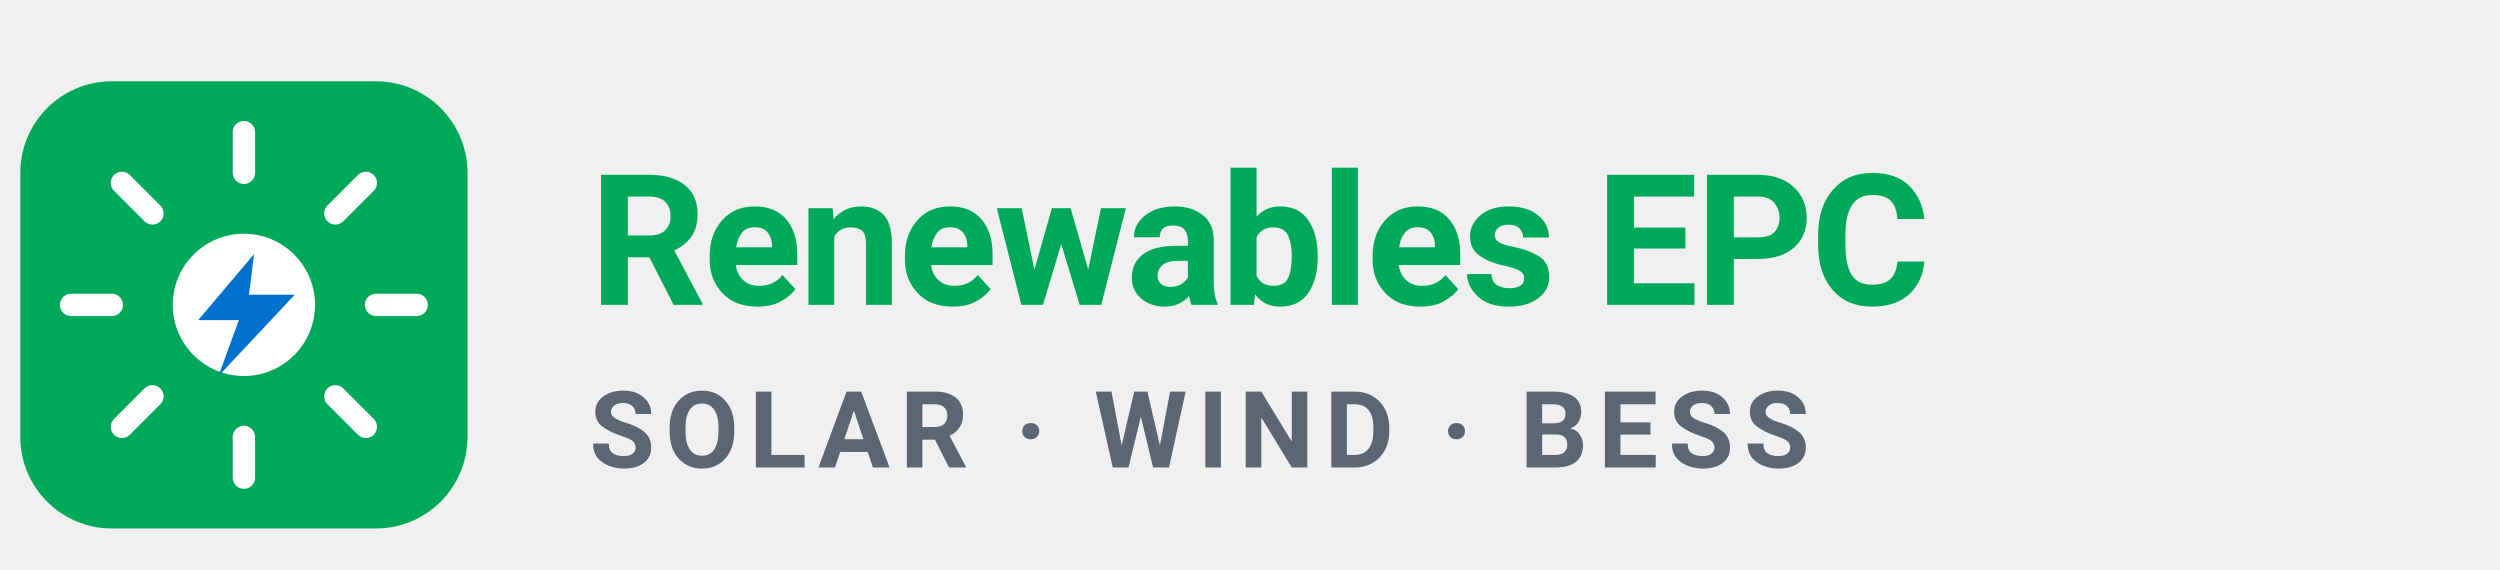
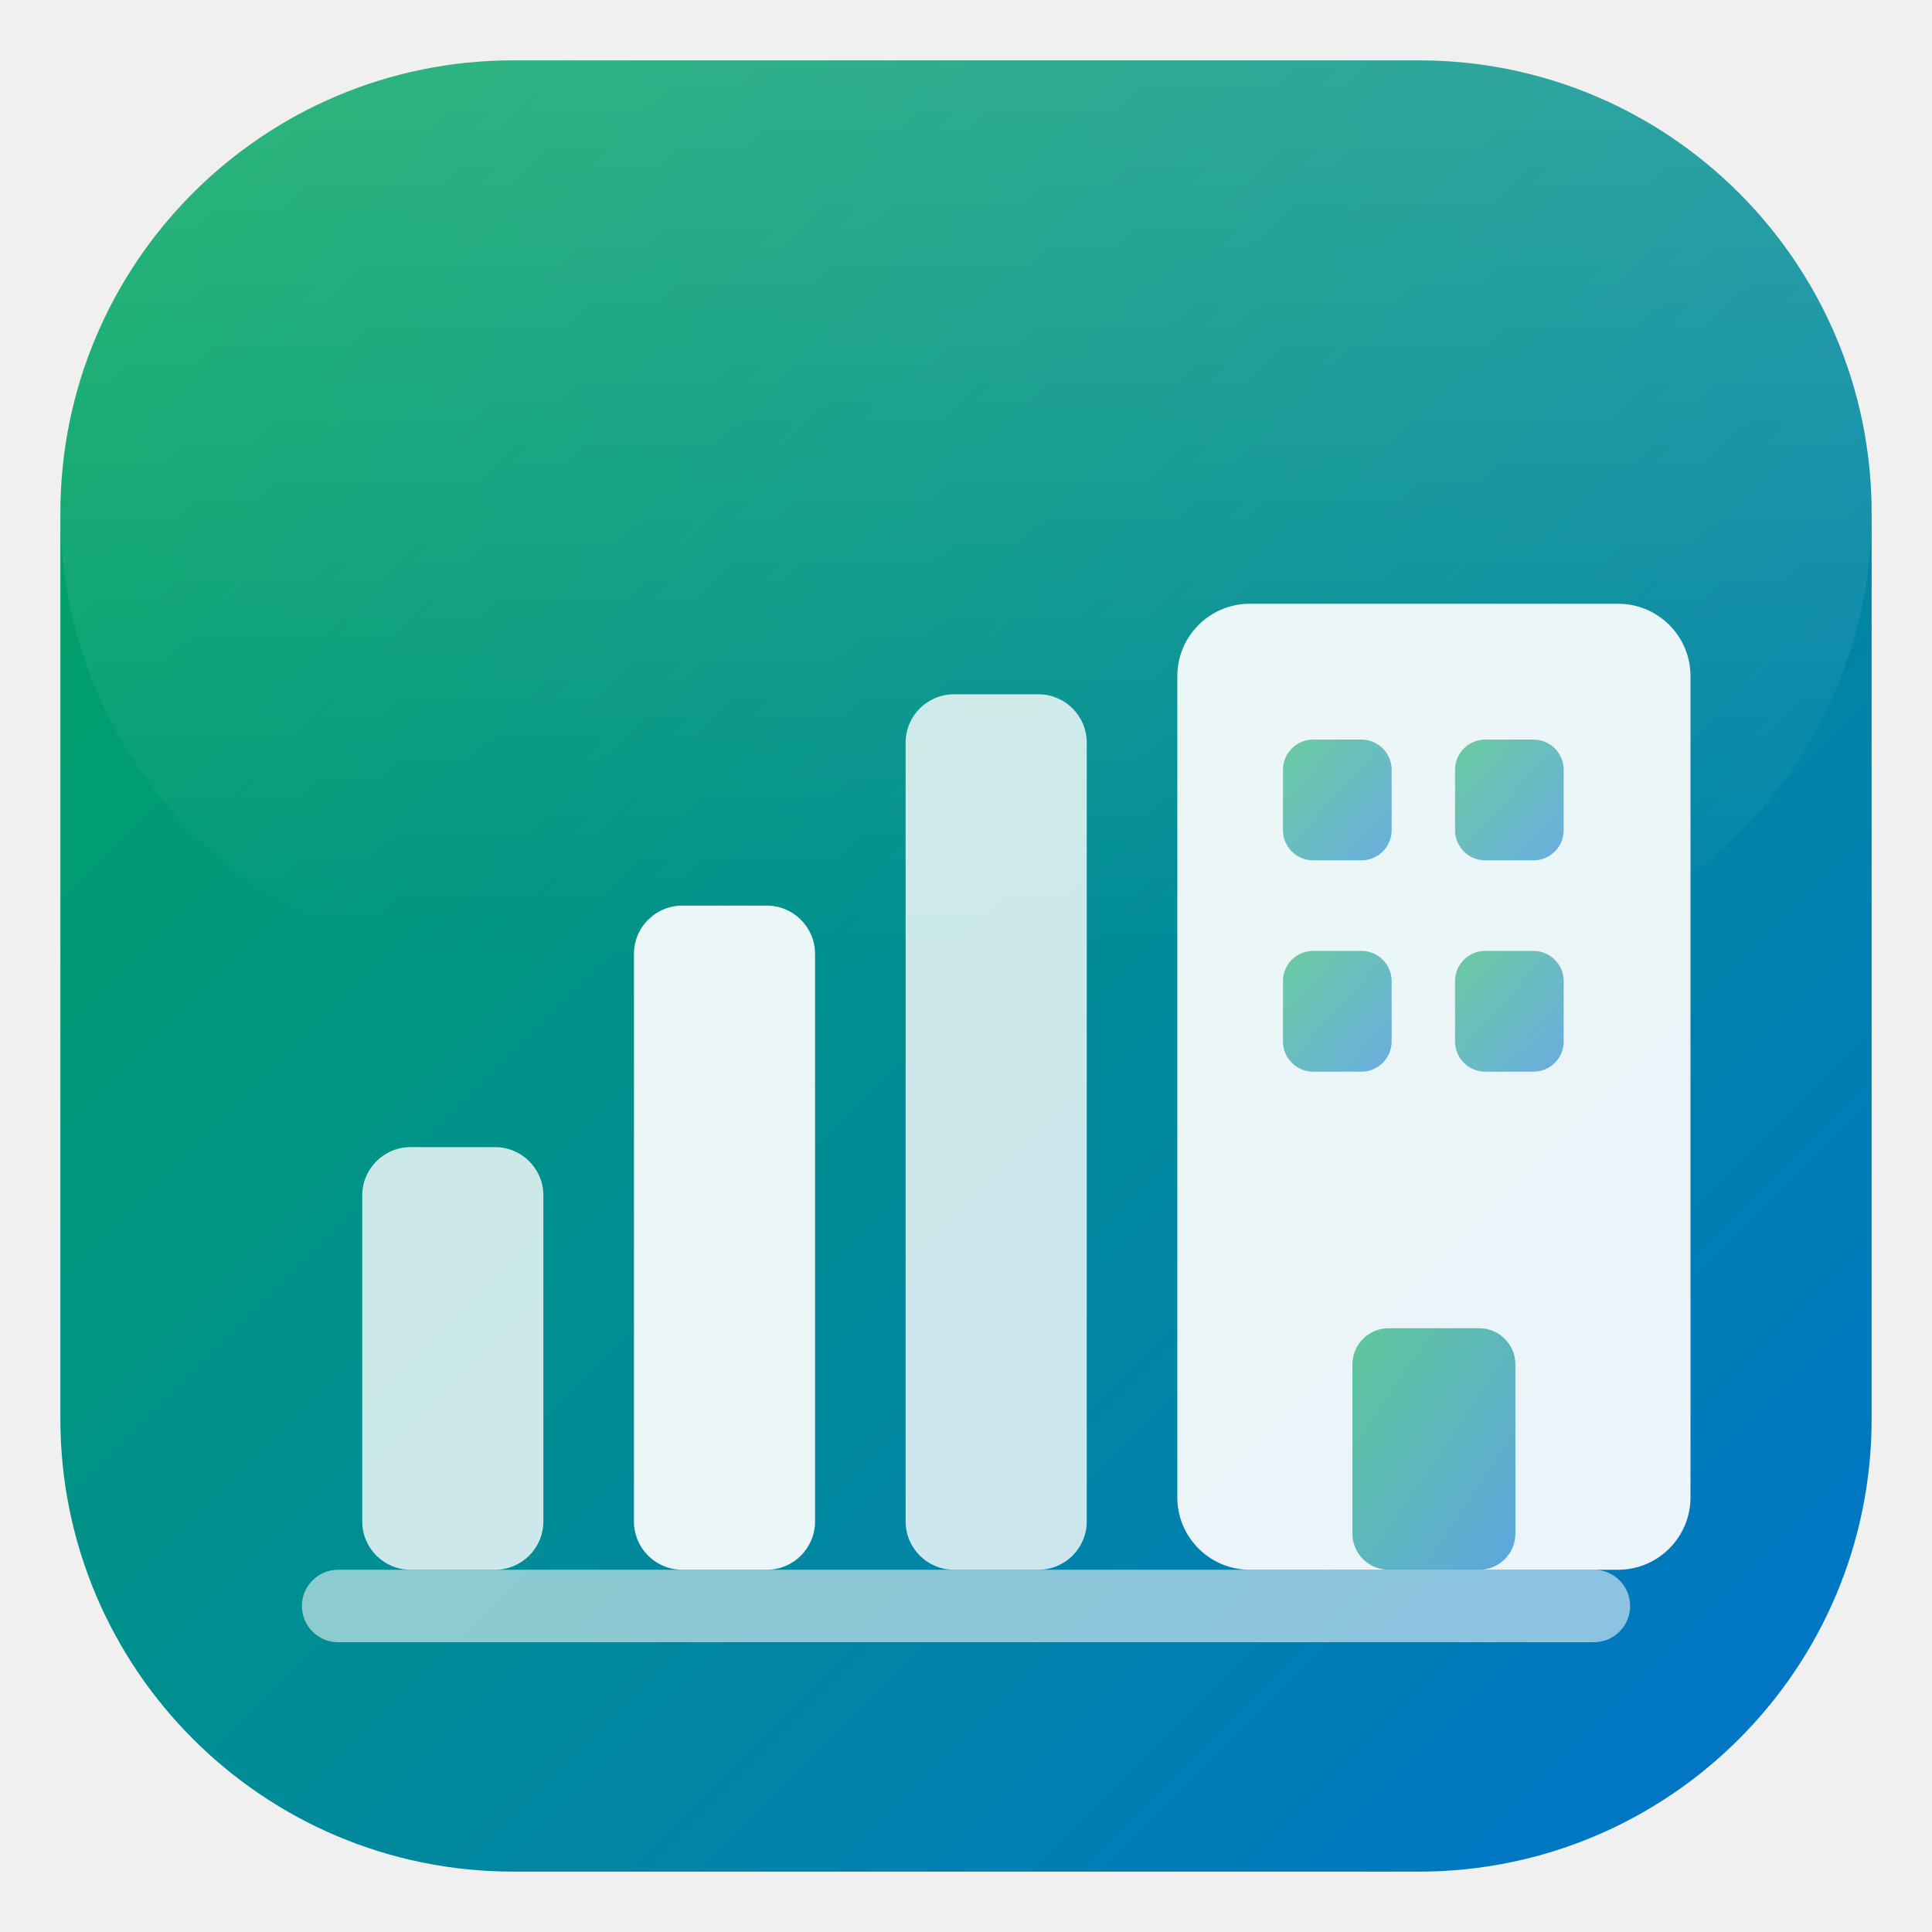
- <svg xmlns="http://www.w3.org/2000/svg" viewBox="0 0 246 56" width="246" height="56" role="img" aria-label="Renewables EPC Pack">
-   <rect x="2" y="8" width="44" height="44" rx="9" fill="#00A859" />
-   <circle cx="24" cy="30" r="7" fill="#FFFFFF" />
-   <g stroke="#FFFFFF" stroke-width="2.2" stroke-linecap="round">
-     <line x1="24" y1="13" x2="24" y2="17" />
-     <line x1="24" y1="43" x2="24" y2="47" />
-     <line x1="7" y1="30" x2="11" y2="30" />
-     <line x1="37" y1="30" x2="41" y2="30" />
-     <line x1="12" y1="18" x2="15" y2="21" />
-     <line x1="36" y1="18" x2="33" y2="21" />
-     <line x1="12" y1="42" x2="15" y2="39" />
-     <line x1="36" y1="42" x2="33" y2="39" />
-   </g>
-   <path d="M25 25 L19.5 31.5 L23.5 31.5 L21.5 37 L29 29 L24.5 29 Z" fill="#0072CE" />
-   <g font-family="-apple-system, BlinkMacSystemFont, 'Segoe UI', Roboto, 'Helvetica Neue', Arial, sans-serif" letter-spacing="-0.3">
-     <text x="58" y="30" font-size="18" font-weight="700" fill="#00A859">Renewables EPC</text>
-     <text x="58" y="46" font-size="10.5" font-weight="600" fill="#5B6573" letter-spacing="1">SOLAR · WIND · BESS</text>
-   </g>
+ <svg xmlns="http://www.w3.org/2000/svg" viewBox="0 0 64 64" role="img" aria-label="Renewables EPC Pack">
+   <defs>
+     <linearGradient id="g_renewables_epc" x1="0" y1="0" x2="1" y2="1">
+       <stop offset="0" stop-color="#00a859" />
+       <stop offset="1" stop-color="#0072ce" />
+     </linearGradient>
+     <linearGradient id="s_renewables_epc" x1="0" y1="0" x2="0" y2="1">
+       <stop offset="0" stop-color="#ffffff" stop-opacity=".18" />
+       <stop offset="1" stop-color="#ffffff" stop-opacity="0" />
+     </linearGradient>
+   </defs>
+   <rect x="2" y="2" width="60" height="60" rx="15" fill="url(#g_renewables_epc)" />
+   <rect x="2" y="2" width="60" height="30" rx="15" fill="url(#s_renewables_epc)" />
+   <rect x="12" y="38" width="6" height="14" rx="1.6" fill="#fff" opacity=".80" />
+   <rect x="21" y="30" width="6" height="22" rx="1.6" fill="#fff" opacity=".92" />
+   <rect x="30" y="23" width="6" height="29" rx="1.6" fill="#fff" opacity=".80" />
+   <rect x="39" y="20" width="17" height="32" rx="2.4" fill="#fff" opacity=".92" />
+   <rect x="42.5" y="24.5" width="3.6" height="4" rx="1" fill="url(#g_renewables_epc)" opacity=".55" />
+   <rect x="48.2" y="24.5" width="3.6" height="4" rx="1" fill="url(#g_renewables_epc)" opacity=".55" />
+   <rect x="42.5" y="31.5" width="3.6" height="4" rx="1" fill="url(#g_renewables_epc)" opacity=".55" />
+   <rect x="48.2" y="31.5" width="3.6" height="4" rx="1" fill="url(#g_renewables_epc)" opacity=".55" />
+   <rect x="44.8" y="44" width="5.4" height="8" rx="1.2" fill="url(#g_renewables_epc)" opacity=".60" />
+   <rect x="10" y="52" width="44" height="2.4" rx="1.2" fill="#fff" opacity=".55" />
</svg>
